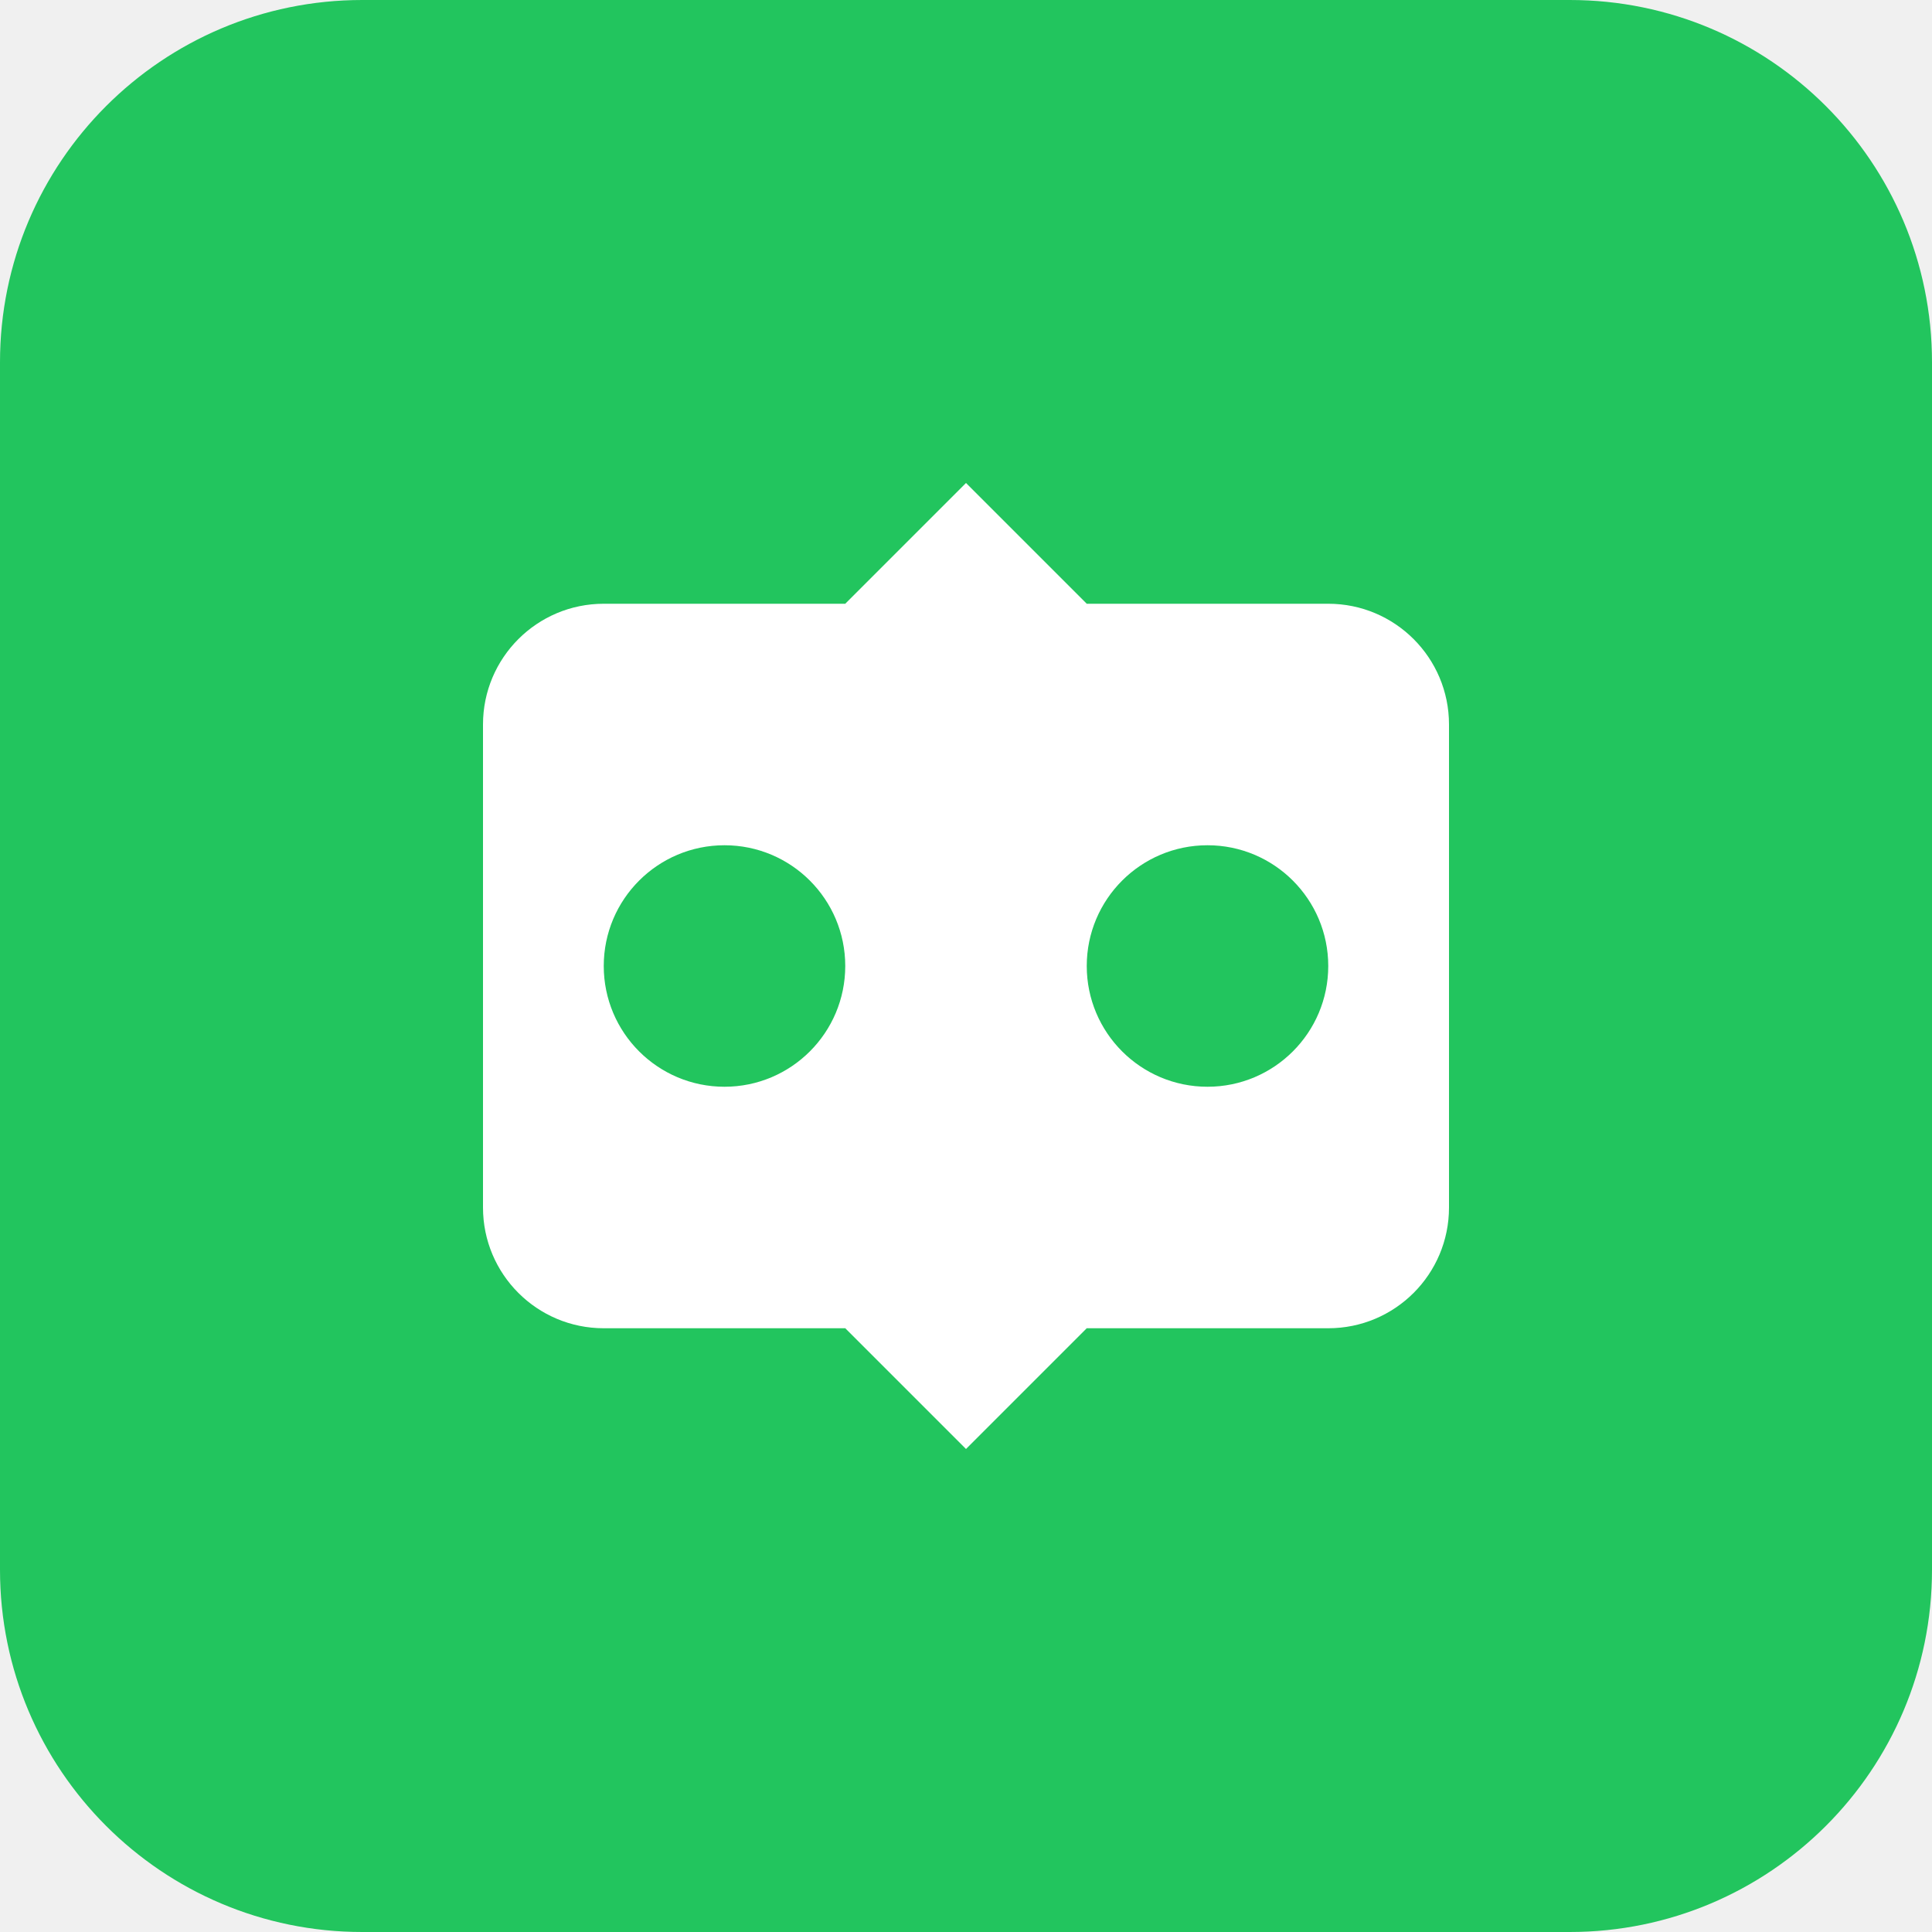
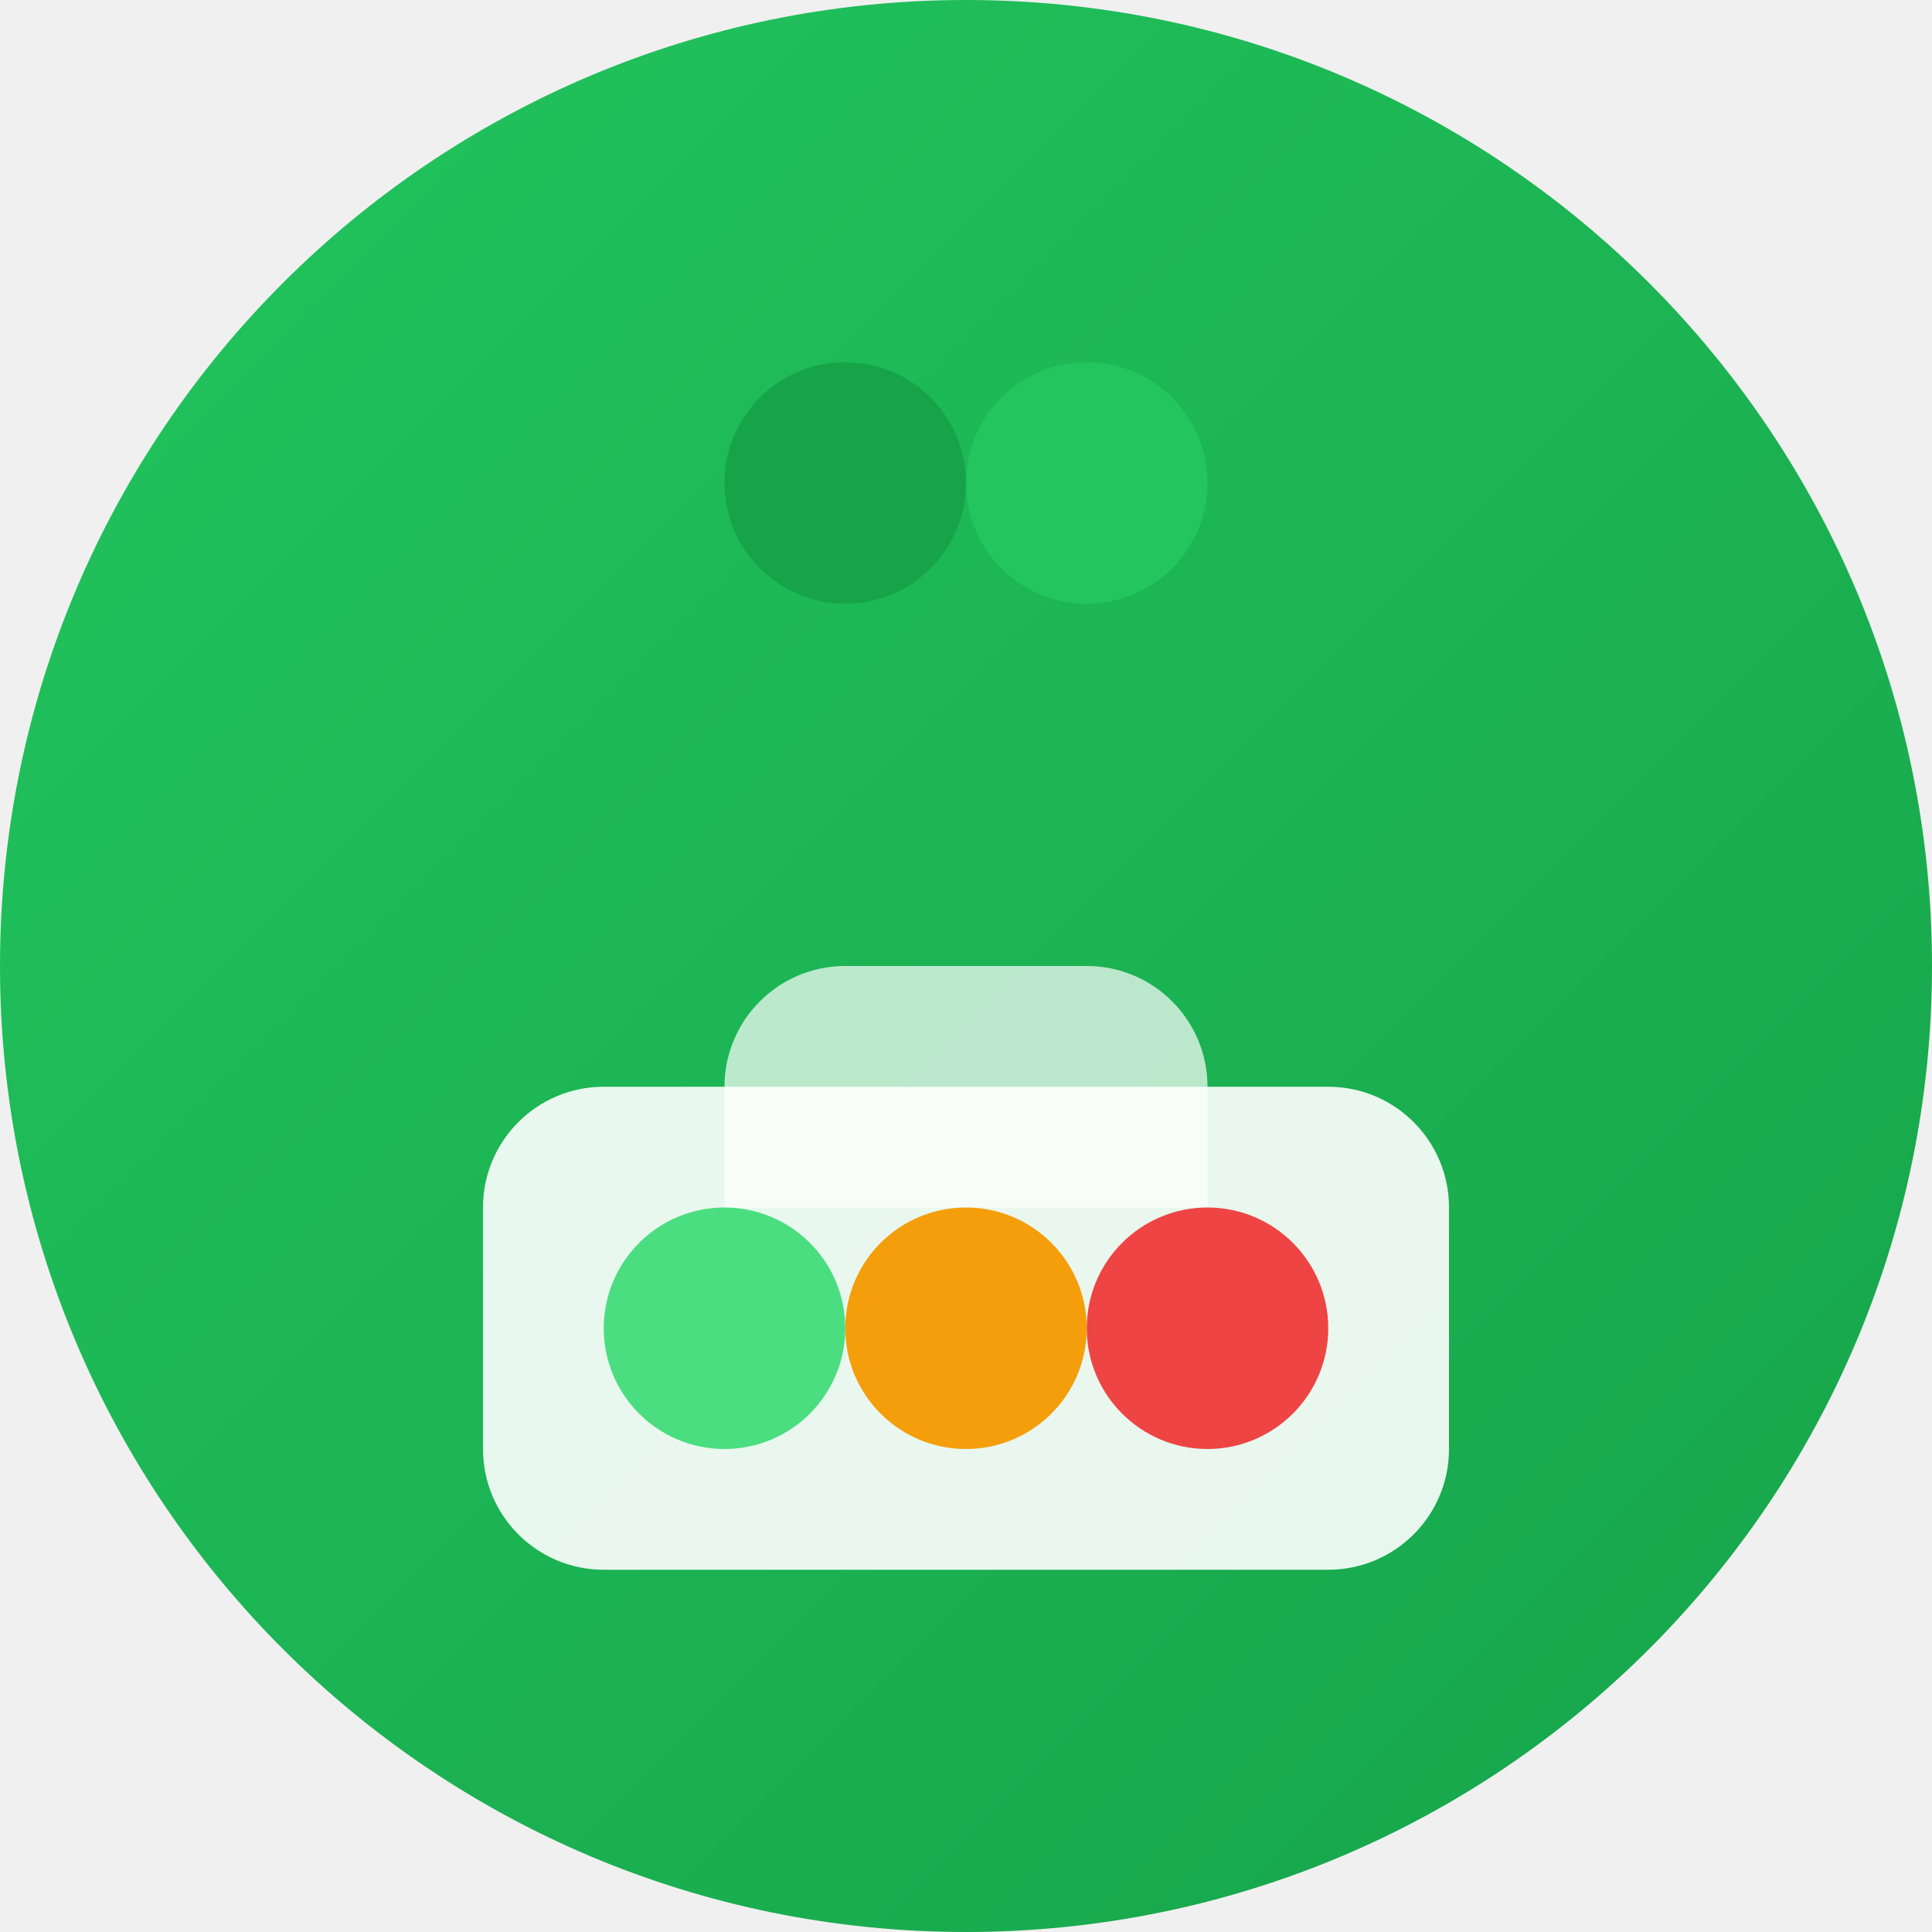
<svg xmlns="http://www.w3.org/2000/svg" width="32" height="32" viewBox="0 0 32 32" fill="none">
-   <rect width="32" height="32" rx="6" fill="#22c55e" />
-   <path d="M8 12C8 10.895 8.895 10 10 10H22C23.105 10 24 10.895 24 12V20C24 21.105 23.105 22 22 22H10C8.895 22 8 21.105 8 20V12Z" fill="white" />
-   <circle cx="12" cy="16" r="2" fill="#22c55e" />
-   <circle cx="20" cy="16" r="2" fill="#22c55e" />
-   <path d="M16 8L18 10L16 12L14 10L16 8Z" fill="white" />
-   <path d="M16 20L18 22L16 24L14 22L16 20Z" fill="white" />
+   <circle cx="16" cy="16" r="16" fill="url(#gradient)" />
+   <path d="M8 20C8 18.895 8.895 18 10 18H22C23.105 18 24 18.895 24 20V24C24 25.105 23.105 26 22 26H10C8.895 26 8 25.105 8 24V20Z" fill="white" opacity="0.9" />
+   <path d="M12 18C12 16.895 12.895 16 14 16H18C19.105 16 20 16.895 20 18V20H12V18Z" fill="white" opacity="0.7" />
+   <circle cx="12" cy="22" r="2" fill="#4ade80" />
+   <circle cx="16" cy="22" r="2" fill="#f59e0b" />
+   <circle cx="20" cy="22" r="2" fill="#ef4444" />
+   <path d="M16 8C16 6.895 16.895 6 18 6C19.105 6 20 6.895 20 8C20 9.105 19.105 10 18 10C16.895 10 16 9.105 16 8Z" fill="#22c55e" />
+   <path d="M16 8C16 6.895 15.105 6 14 6C12.895 6 12 6.895 12 8C12 9.105 12.895 10 14 10C15.105 10 16 9.105 16 8Z" fill="#16a34a" />
+   <defs>
+     <linearGradient id="gradient" x1="0%" y1="0%" x2="100%" y2="100%">
+       <stop offset="0%" style="stop-color:#22c55e;stop-opacity:1" />
+       <stop offset="100%" style="stop-color:#16a34a;stop-opacity:1" />
+     </linearGradient>
+   </defs>
</svg>
